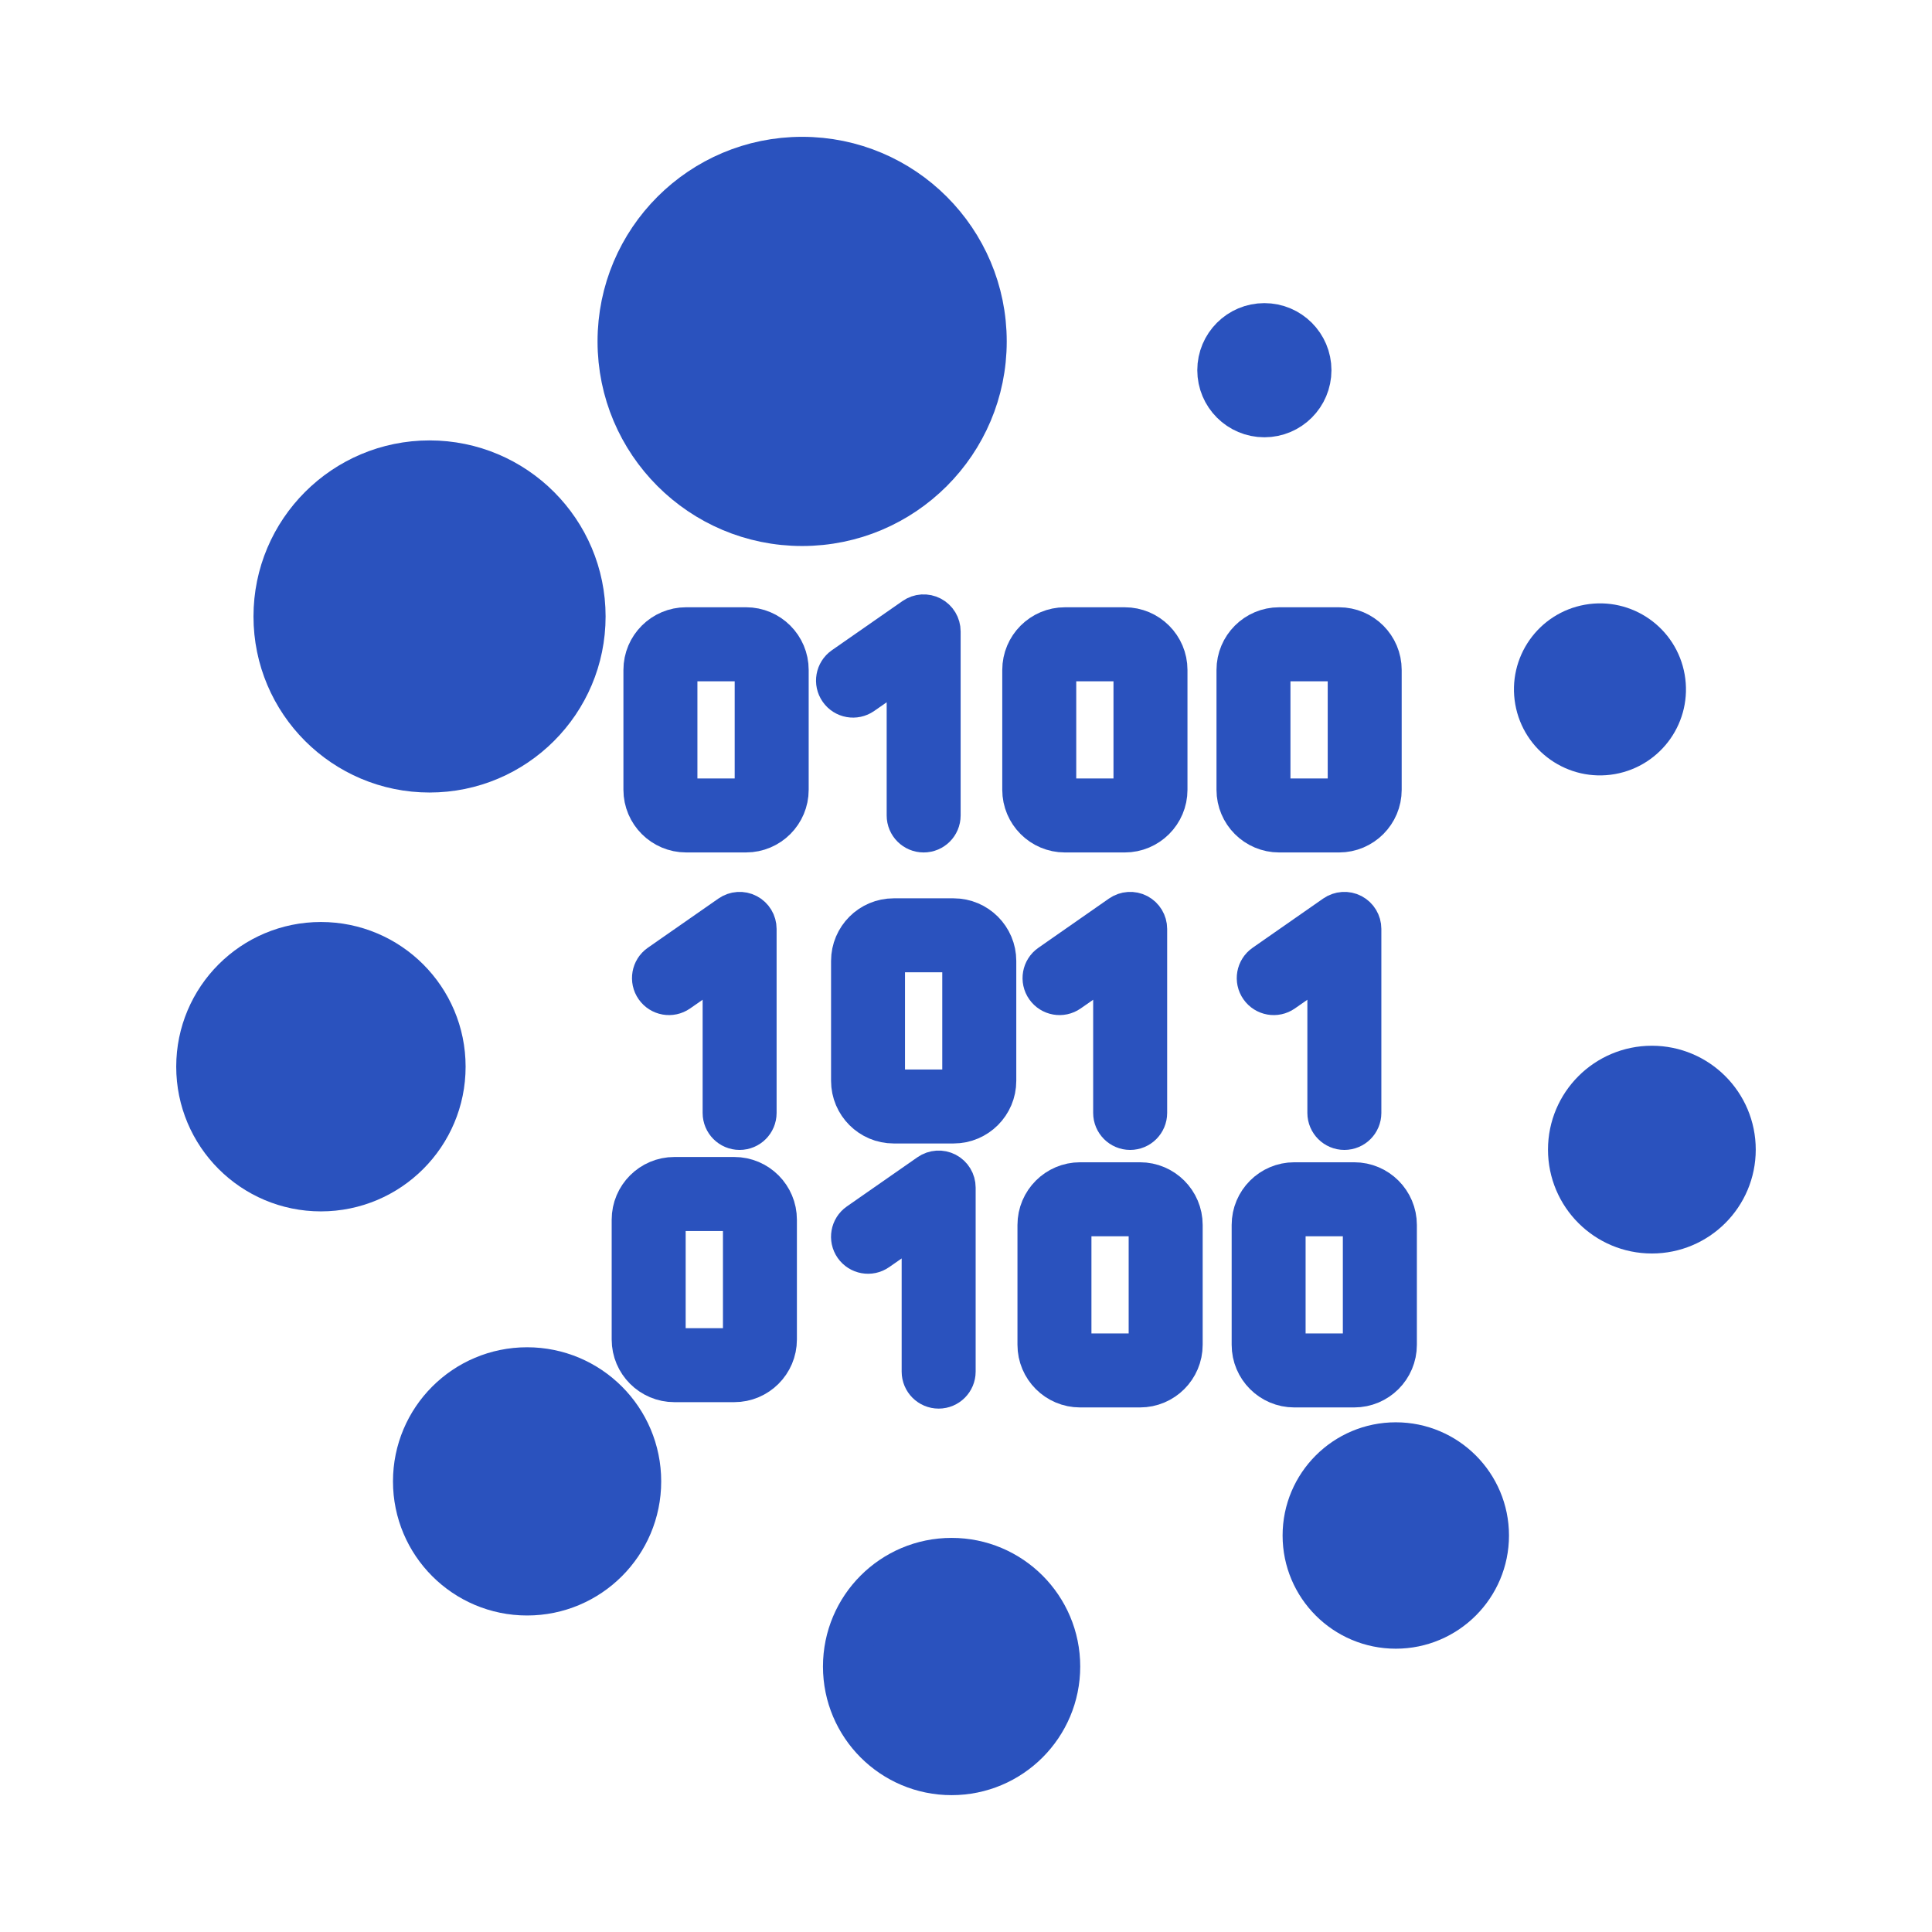
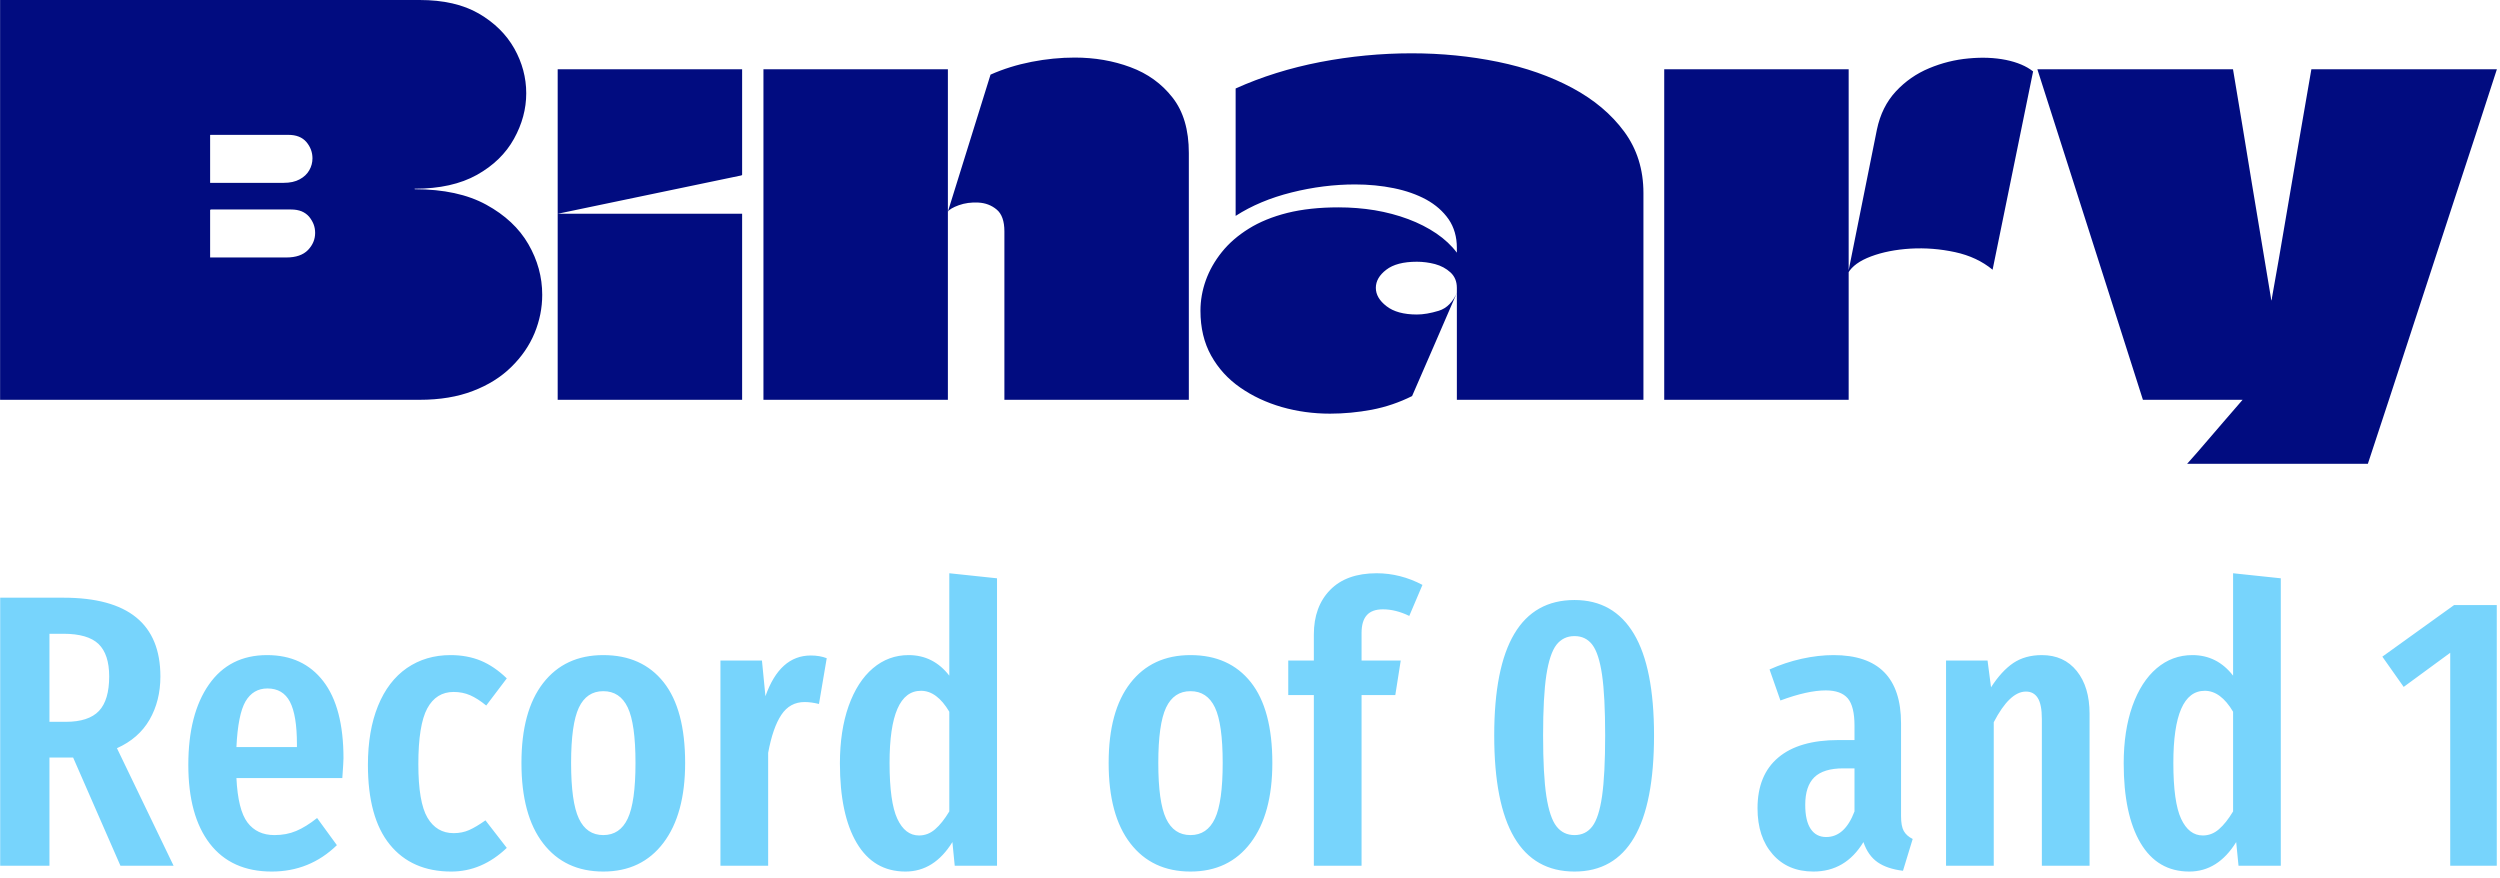
- <svg xmlns="http://www.w3.org/2000/svg" fill="#2A52BE" version="1.1" id="Capa_1" width="256px" height="256px" viewBox="-9.69 -9.69 116.30 116.30" xml:space="preserve" stroke="#2A52BE" stroke-width="2.908" transform="matrix(1, 0, 0, 1, 0, 0)rotate(0)">
-   <g id="SVGRepo_bgCarrier" stroke-width="0" />
-   <g id="SVGRepo_tracerCarrier" stroke-linecap="round" stroke-linejoin="round" />
-   <g id="SVGRepo_iconCarrier">
-     <g>
-       <g>
-         <circle cx="16.167" cy="27.419" r="9.144" />
-         <circle cx="9.628" cy="54.521" r="7.256" />
-         <circle cx="22.039" cy="79.484" r="6.619" />
-         <circle cx="47.593" cy="90.629" r="6.289" />
-         <circle cx="74.332" cy="82.742" r="5.36" />
-         <circle cx="89.747" cy="59.513" r="4.799" />
-         <path d="M87.269,35.476c2.024-0.357,3.377-2.288,3.02-4.313c-0.355-2.026-2.287-3.378-4.311-3.021 c-2.027,0.357-3.379,2.287-3.022,4.313C83.313,34.481,85.242,35.833,87.269,35.476z" />
-         <circle cx="66.421" cy="12.595" r="2.584" />
-         <circle cx="38.596" cy="10.862" r="10.862" />
-         <path d="M35.219,28.319h-3.607c-1.278,0-2.32,1.04-2.32,2.319v7.214c0,1.278,1.042,2.318,2.32,2.318h3.607 c1.279,0,2.317-1.04,2.317-2.318v-7.214C37.536,29.359,36.498,28.319,35.219,28.319z M35.99,37.853 c0,0.426-0.346,0.772-0.771,0.772h-3.607c-0.425,0-0.774-0.347-0.774-0.772v-7.214c0-0.426,0.35-0.772,0.774-0.772h3.607 c0.426,0,0.771,0.347,0.771,0.772V37.853z" />
-         <path d="M54.414,40.171h3.604c1.279,0,2.32-1.04,2.32-2.318v-7.214c0-1.279-1.041-2.319-2.32-2.319h-3.604 c-1.279,0-2.317,1.04-2.317,2.319v7.214C52.097,39.131,53.135,40.171,54.414,40.171z M53.642,30.639 c0-0.426,0.346-0.772,0.772-0.772h3.604c0.428,0,0.774,0.347,0.774,0.772v7.214c0,0.426-0.349,0.772-0.774,0.772h-3.604 c-0.427,0-0.772-0.347-0.772-0.772V30.639z" />
-         <path d="M50.033,55.372v-7.215c0-1.277-1.04-2.317-2.318-2.317h-3.608c-1.278,0-2.316,1.04-2.316,2.317v7.215 c0,1.278,1.038,2.317,2.316,2.317h3.608C48.993,57.689,50.033,56.65,50.033,55.372z M43.334,55.372v-7.215 c0-0.426,0.348-0.772,0.772-0.772h3.608c0.426,0,0.771,0.347,0.771,0.772v7.215c0,0.426-0.346,0.771-0.771,0.771h-3.608 C43.682,56.145,43.334,55.798,43.334,55.372z" />
-         <path d="M34.511,61.411h-3.607c-1.278,0-2.319,1.042-2.319,2.319v7.215c0,1.277,1.041,2.316,2.319,2.316h3.607 c1.278,0,2.316-1.039,2.316-2.316V63.73C36.827,62.453,35.789,61.411,34.511,61.411z M35.283,70.945 c0,0.426-0.346,0.771-0.772,0.771h-3.607c-0.426,0-0.773-0.346-0.773-0.771V63.73c0-0.427,0.348-0.772,0.773-0.772h3.607 c0.427,0,0.772,0.347,0.772,0.772V70.945z" />
-         <path d="M58.935,61.729h-3.607c-1.278,0-2.316,1.041-2.316,2.318v7.215c0,1.279,1.038,2.317,2.316,2.317h3.607 c1.278,0,2.318-1.038,2.318-2.317v-7.215C61.253,62.77,60.213,61.729,58.935,61.729z M59.706,71.262 c0,0.426-0.348,0.772-0.771,0.772h-3.607c-0.426,0-0.771-0.347-0.771-0.772v-7.215c0-0.426,0.348-0.771,0.771-0.771h3.607 c0.426,0,0.771,0.347,0.771,0.771V71.262z" />
-         <path d="M42.101,31.916l3.038-2.115v9.598c0,0.428,0.346,0.772,0.773,0.772c0.426,0,0.771-0.345,0.771-0.772v-11.08 c0-0.289-0.16-0.553-0.414-0.686c-0.258-0.135-0.565-0.114-0.8,0.051l-4.253,2.962c-0.35,0.245-0.436,0.727-0.19,1.077 C41.27,32.074,41.752,32.159,42.101,31.916z" />
-         <path d="M34.832,58.078c0.428,0,0.773-0.346,0.773-0.773V46.226c0-0.287-0.16-0.553-0.416-0.686 c-0.255-0.134-0.563-0.112-0.799,0.052l-4.252,2.963c-0.35,0.243-0.435,0.728-0.191,1.075c0.244,0.351,0.725,0.437,1.075,0.192 l3.038-2.115v9.598C34.061,57.732,34.404,58.078,34.832,58.078z" />
-         <path d="M46.814,73.65c0.428,0,0.773-0.348,0.773-0.773V61.798c0-0.287-0.16-0.553-0.416-0.687 c-0.256-0.133-0.563-0.112-0.8,0.053l-4.251,2.962c-0.351,0.243-0.436,0.728-0.192,1.076c0.245,0.349,0.726,0.436,1.076,0.192 l3.037-2.117v9.6C46.042,73.304,46.386,73.65,46.814,73.65z" />
-         <path d="M58.343,58.078c0.426,0,0.772-0.346,0.772-0.773V46.226c0-0.287-0.161-0.553-0.414-0.686 c-0.255-0.134-0.563-0.112-0.802,0.052l-4.248,2.963c-0.354,0.243-0.438,0.728-0.194,1.075c0.245,0.351,0.726,0.437,1.076,0.192 l3.036-2.115v9.598C57.569,57.732,57.916,58.078,58.343,58.078z" />
-         <path d="M70.916,40.171c1.278,0,2.317-1.04,2.317-2.318v-7.214c0-1.279-1.039-2.319-2.317-2.319H67.31 c-1.279,0-2.317,1.04-2.317,2.319v7.214c0,1.278,1.038,2.318,2.317,2.318H70.916z M66.537,37.853v-7.214 c0-0.426,0.346-0.772,0.771-0.772h3.607c0.426,0,0.773,0.347,0.773,0.772v7.214c0,0.426-0.349,0.772-0.773,0.772H67.31 C66.883,38.625,66.537,38.278,66.537,37.853z" />
-         <path d="M74.147,71.262v-7.215c0-1.277-1.039-2.318-2.318-2.318h-3.607c-1.277,0-2.316,1.041-2.316,2.318v7.215 c0,1.279,1.039,2.317,2.316,2.317h3.607C73.108,73.579,74.147,72.541,74.147,71.262z M67.449,71.262v-7.215 c0-0.426,0.348-0.771,0.772-0.771h3.606c0.426,0,0.772,0.347,0.772,0.771v7.215c0,0.426-0.348,0.772-0.772,0.772h-3.606 C67.797,72.034,67.449,71.688,67.449,71.262z" />
-         <path d="M71.237,58.078c0.427,0,0.772-0.346,0.772-0.773V46.226c0-0.287-0.161-0.553-0.413-0.686 c-0.256-0.134-0.564-0.112-0.802,0.052l-4.249,2.963c-0.352,0.243-0.438,0.728-0.193,1.075c0.244,0.351,0.726,0.437,1.075,0.192 l3.036-2.115v9.598C70.465,57.732,70.812,58.078,71.237,58.078z" />
+ <svg xmlns="http://www.w3.org/2000/svg" version="1.1" width="2000" height="702" viewBox="0 0 2000 702">
+   <g transform="matrix(1,0,0,1,-1.212121,-2.380406)">
+     <svg viewBox="0 0 396 139" data-background-color="#ffffff" preserveAspectRatio="xMidYMid meet" height="702" width="2000">
+       <g id="tight-bounds" transform="matrix(1,0,0,1,0.24,0.471334)">
+         <svg viewBox="0 0 395.52 138.057" height="138.057" width="395.52">
+           <g>
+             <svg viewBox="0 0 395.52 138.057" height="138.057" width="395.52">
+               <g>
+                 <svg viewBox="0 0 395.52 138.057" height="138.057" width="395.52">
+                   <g id="textblocktransform">
+                     <svg viewBox="0 0 395.52 138.057" height="138.057" width="395.52" id="textblock">
+                       <g>
+                         <svg viewBox="0 0 395.52 73.463" height="73.463" width="395.52">
+                           <g transform="matrix(1,0,0,1,0,0)">
+                             <svg width="395.52" viewBox="1 -37.5 234.19 43.5" height="73.463" data-palette-color="#010c80">
+                               <path d="M1-37.5L1-37.5 40.35-37.5Q43.7-37.5 45.9-36.23 48.1-34.95 49.23-32.95 50.35-30.95 50.35-28.75L50.35-28.75Q50.35-26.55 49.2-24.48 48.05-22.4 45.73-21.1 43.4-19.8 39.9-19.8L39.9-19.8Q39.9-19.8 39.88-19.8 39.85-19.8 39.88-19.78 39.9-19.75 39.9-19.75L39.9-19.75Q43.95-19.75 46.6-18.3 49.25-16.85 50.55-14.6 51.85-12.35 51.85-9.85L51.85-9.85Q51.85-8 51.13-6.25 50.4-4.5 48.95-3.08 47.5-1.65 45.35-0.83 43.2 0 40.35 0L40.35 0 1 0Q1-3.4 1-6.78 1-10.15 1-13.55 1-16.95 1-20.33 1-23.7 1-27.1L1-27.1Q1-29.7 1-32.3 1-34.9 1-37.5ZM20.7-17.8L20.7-17.8Q20.7-17.25 20.7-16.7 20.7-16.15 20.7-15.6L20.7-15.6Q20.7-15.2 20.7-14.83 20.7-14.45 20.7-14.1 20.7-13.75 20.7-13.4L20.7-13.4Q20.7-13.35 20.7-13.35 20.7-13.35 20.75-13.35L20.75-13.35 27.85-13.35Q29.2-13.35 29.88-14.05 30.55-14.75 30.55-15.65L30.55-15.65Q30.55-16.1 30.4-16.48 30.25-16.85 29.98-17.18 29.7-17.5 29.28-17.68 28.85-17.85 28.3-17.85L28.3-17.85 20.75-17.85Q20.75-17.85 20.73-17.82 20.7-17.8 20.7-17.8ZM28.05-24.85L20.75-24.85Q20.7-24.85 20.7-24.83 20.7-24.8 20.7-24.8L20.7-24.8Q20.7-24.5 20.7-24.13 20.7-23.75 20.7-23.38 20.7-23 20.7-22.6L20.7-22.6Q20.7-22.05 20.7-21.48 20.7-20.9 20.7-20.4L20.7-20.4Q20.7-20.35 20.7-20.35 20.7-20.35 20.75-20.35L20.75-20.35 27.6-20.35Q28.5-20.35 29.1-20.68 29.7-21 30-21.53 30.3-22.05 30.3-22.65L30.3-22.65Q30.3-23.5 29.73-24.18 29.15-24.85 28.05-24.85L28.05-24.85ZM70.6 0L53.3 0Q53.3-2.3 53.3-4.58 53.3-6.85 53.3-9.13 53.3-11.4 53.3-13.65L53.3-13.65Q53.3-14.6 53.3-15.55 53.3-16.5 53.3-17.45L53.3-17.45Q56.2-17.45 59.07-17.45 61.95-17.45 64.85-17.45 67.75-17.45 70.6-17.45L70.6-17.45Q70.6-14.55 70.6-11.65 70.6-8.75 70.6-5.83 70.6-2.9 70.6 0L70.6 0ZM53.3-17.45L53.3-17.45Q53.3-20.85 53.3-24.25 53.3-27.65 53.3-31L53.3-31 70.6-31Q70.6-29.35 70.6-27.7 70.6-26.05 70.6-24.4 70.6-22.75 70.6-21.1L70.6-21.1Q70.6-21.1 70.57-21.08 70.55-21.05 70.55-21.05L70.55-21.05Q66.25-20.15 61.92-19.25 57.6-18.35 53.3-17.45ZM112.5 0L95.2 0Q95.2-3.9 95.2-7.9 95.2-11.9 95.2-15.8L95.2-15.8Q95.2-17.25 94.47-17.85 93.75-18.45 92.75-18.5 91.75-18.55 90.92-18.25 90.1-17.95 89.9-17.65L89.9-17.65 93.9-30.5Q95.7-31.3 97.75-31.7 99.8-32.1 101.8-32.1L101.8-32.1Q104.6-32.1 107.02-31.2 109.45-30.3 110.97-28.35 112.5-26.4 112.5-23.15L112.5-23.15 112.5 0ZM89.9 0L72.6 0Q72.6-3.2 72.6-6.43 72.6-9.65 72.6-12.88 72.6-16.1 72.6-19.3L72.6-19.3Q72.6-22.25 72.6-25.18 72.6-28.1 72.6-31L72.6-31Q75.5-31 78.37-31 81.25-31 84.15-31 87.05-31 89.9-31L89.9-31Q89.9-29.2 89.9-27.58 89.9-25.95 89.9-24.33 89.9-22.7 89.9-21.08 89.9-19.45 89.9-17.65L89.9-17.65Q89.9-17 89.9-16.38 89.9-15.75 89.9-15.05L89.9-15.05Q89.9-11.35 89.9-7.45 89.9-3.55 89.9 0L89.9 0ZM116.89-29.2L116.89-29.2 116.89-17.25Q119.14-18.7 122.14-19.45 125.14-20.2 128.09-20.2L128.09-20.2Q129.99-20.2 131.72-19.85 133.44-19.5 134.77-18.78 136.09-18.05 136.87-16.93 137.64-15.8 137.64-14.25L137.64-14.25Q137.64-14.2 137.64-14.13 137.64-14.05 137.64-13.98 137.64-13.9 137.64-13.8L137.64-13.8Q136.89-14.8 135.72-15.6 134.54-16.4 133.07-16.95 131.59-17.5 129.94-17.78 128.29-18.05 126.54-18.05L126.54-18.05Q123.84-18.05 121.74-17.53 119.64-17 118.12-16.05 116.59-15.1 115.59-13.85 114.59-12.6 114.09-11.2 113.59-9.8 113.59-8.35L113.59-8.35Q113.59-5.95 114.59-4.15 115.59-2.35 117.32-1.15 119.04 0.05 121.22 0.68 123.39 1.3 125.74 1.3L125.74 1.3Q127.69 1.3 129.67 0.93 131.64 0.55 133.44-0.35L133.44-0.35Q134.49-2.8 135.57-5.25 136.64-7.7 137.69-10.15L137.69-10.15Q137.09-8.7 135.94-8.35 134.79-8 133.89-8L133.89-8Q132.04-8 131.04-8.78 130.04-9.55 130.04-10.5L130.04-10.5Q130.04-11.45 131.02-12.2 131.99-12.95 133.89-12.95L133.89-12.95Q134.74-12.95 135.59-12.73 136.44-12.5 137.04-11.95 137.64-11.4 137.64-10.5L137.64-10.5Q137.64-7.9 137.64-5.28 137.64-2.65 137.64 0L137.64 0Q139.39 0 141.14 0 142.89 0 144.64 0 146.39 0 148.14 0 149.89 0 151.64 0 153.39 0 155.14 0L155.14 0Q155.14-4.85 155.14-9.7 155.14-14.55 155.14-19.4L155.14-19.4Q155.14-22.7 153.34-25.15 151.54-27.6 148.47-29.25 145.39-30.9 141.49-31.7 137.59-32.5 133.39-32.5L133.39-32.5Q129.09-32.5 124.82-31.68 120.54-30.85 116.89-29.2ZM157.09-31L174.39-31Q174.39-28 174.39-24.98 174.39-21.95 174.39-18.93 174.39-15.9 174.39-12.85L174.39-12.85Q174.39-9.65 174.39-6.45 174.39-3.25 174.39 0L174.39 0 157.09 0Q157.09-4.95 157.09-9.9 157.09-14.85 157.09-19.8L157.09-19.8Q157.09-22.6 157.09-25.4 157.09-28.2 157.09-31L157.09-31ZM174.34-11.9L174.34-11.9 177.04-25.35Q177.49-27.5 178.82-28.93 180.14-30.35 181.94-31.1 183.74-31.85 185.64-32.02 187.54-32.2 189.14-31.88 190.74-31.55 191.69-30.8L191.69-30.8 187.89-12.2Q186.44-13.4 184.37-13.85 182.29-14.3 180.19-14.18 178.09-14.05 176.49-13.45 174.89-12.85 174.34-11.9ZM223.09 6L206.14 6Q207.04 5 207.89 4 208.74 3 209.61 2 210.49 1 211.34 0L211.34 0 201.99 0Q200.34-5.2 198.69-10.35 197.04-15.5 195.39-20.68 193.74-25.85 192.09-31L192.09-31 210.44-31Q211.34-25.65 212.21-20.3 213.09-14.95 213.99-9.6L213.99-9.6Q213.99-9.6 214.01-9.45 214.04-9.3 214.04-9.3L214.04-9.3Q214.04-9.3 214.06-9.38 214.09-9.45 214.09-9.5 214.09-9.55 214.09-9.55L214.09-9.55Q214.74-13.15 215.34-16.73 215.94-20.3 216.56-23.88 217.19-27.45 217.79-31L217.79-31 235.19-31Q233.19-24.8 231.16-18.65 229.14-12.5 227.14-6.35 225.14-0.2 223.09 6L223.09 6Z" opacity="1" transform="matrix(1,0,0,1,0,0)" fill="#010c80" class="wordmark-text-0" data-fill-palette-color="primary" id="text-0" />
+                             </svg>
+                           </g>
+                         </svg>
+                       </g>
+                       <g transform="matrix(1,0,0,1,0,90.8063)">
+                         <svg viewBox="0 0 395.52 47.251" height="47.251" width="395.52">
+                           <g transform="matrix(1,0,0,1,0,0)">
+                             <svg width="395.52" viewBox="3 -37.7 321.81 38.45" height="47.251" data-palette-color="#77d4fc">
+                               <path d="M25.35 0L18.5 0 12.4-13.95 11.8-13.95 9.35-13.95 9.35 0 3 0 3-34.55 11.15-34.55Q23.65-34.55 23.65-24.4L23.65-24.4Q23.65-21.25 22.25-18.82 20.85-16.4 18.05-15.15L18.05-15.15 25.35 0ZM11.45-18.55Q14.4-18.55 15.73-19.95 17.05-21.35 17.05-24.4L17.05-24.4Q17.05-27.25 15.68-28.58 14.3-29.9 11.15-29.9L11.15-29.9 9.35-29.9 9.35-18.55 11.45-18.55ZM47.25-13.85Q47.25-13.4 47.1-11.3L47.1-11.3 33.45-11.3Q33.65-7.2 34.87-5.58 36.1-3.95 38.35-3.95L38.35-3.95Q39.9-3.95 41.15-4.48 42.4-5 43.85-6.15L43.85-6.15 46.4-2.65Q42.9 0.75 38 0.75L38 0.75Q32.8 0.75 30.02-2.85 27.25-6.45 27.25-13L27.25-13Q27.25-19.55 29.9-23.35 32.55-27.15 37.4-27.15L37.4-27.15Q42.05-27.15 44.65-23.78 47.25-20.4 47.25-13.85L47.25-13.85ZM41.25-15.3L41.25-15.65Q41.25-19.4 40.35-21.13 39.45-22.85 37.45-22.85L37.45-22.85Q35.6-22.85 34.62-21.18 33.65-19.5 33.45-15.3L33.45-15.3 41.25-15.3ZM61.05-27.15Q63.2-27.15 64.95-26.43 66.7-25.7 68.3-24.15L68.3-24.15 65.65-20.65Q64.55-21.55 63.57-21.98 62.6-22.4 61.45-22.4L61.45-22.4Q59.2-22.4 58.05-20.28 56.9-18.15 56.9-13.1L56.9-13.1Q56.9-8.2 58.07-6.2 59.25-4.2 61.45-4.2L61.45-4.2Q62.55-4.2 63.45-4.6 64.35-5 65.55-5.85L65.55-5.85 68.3-2.3Q65.1 0.75 61.15 0.75L61.15 0.75Q56.05 0.75 53.22-2.73 50.4-6.2 50.4-13L50.4-13Q50.4-17.4 51.7-20.6 53-23.8 55.42-25.48 57.85-27.15 61.05-27.15L61.05-27.15ZM80.74-27.15Q85.74-27.15 88.52-23.65 91.29-20.15 91.29-13.25L91.29-13.25Q91.29-6.65 88.49-2.95 85.69 0.75 80.74 0.75L80.74 0.75Q75.79 0.75 72.99-2.88 70.19-6.5 70.19-13.25L70.19-13.25Q70.19-19.95 72.99-23.55 75.79-27.15 80.74-27.15L80.74-27.15ZM80.74-22.5Q78.59-22.5 77.59-20.38 76.59-18.25 76.59-13.25L76.59-13.25Q76.59-8.2 77.59-6.08 78.59-3.95 80.74-3.95L80.74-3.95Q82.89-3.95 83.89-6.08 84.89-8.2 84.89-13.25L84.89-13.25Q84.89-18.3 83.89-20.4 82.89-22.5 80.74-22.5L80.74-22.5ZM107.49-27.1Q108.64-27.1 109.54-26.75L109.54-26.75 108.54-20.85Q107.54-21.1 106.69-21.1L106.69-21.1Q104.79-21.1 103.69-19.45 102.59-17.8 101.99-14.55L101.99-14.55 101.99 0 95.84 0 95.84-26.45 101.19-26.45 101.64-21.85Q103.49-27.1 107.49-27.1L107.49-27.1ZM125.34-37.7L131.49-37.05 131.49 0 126.04 0 125.74-3.05Q123.39 0.75 119.69 0.75L119.69 0.75Q115.59 0.75 113.41-2.93 111.24-6.6 111.24-13.2L111.24-13.2Q111.24-17.4 112.36-20.58 113.49-23.75 115.49-25.45 117.49-27.15 120.09-27.15L120.09-27.15Q123.29-27.15 125.34-24.5L125.34-24.5 125.34-37.7ZM121.44-3.9Q122.59-3.9 123.51-4.7 124.44-5.5 125.34-7L125.34-7 125.34-19.85Q123.74-22.55 121.69-22.55L121.69-22.55Q117.64-22.55 117.64-13.25L117.64-13.25Q117.64-8.2 118.64-6.05 119.64-3.9 121.44-3.9L121.44-3.9ZM156.43-27.15Q161.43-27.15 164.21-23.65 166.98-20.15 166.98-13.25L166.98-13.25Q166.98-6.65 164.18-2.95 161.38 0.75 156.43 0.75L156.43 0.75Q151.48 0.75 148.68-2.88 145.88-6.5 145.88-13.25L145.88-13.25Q145.88-19.95 148.68-23.55 151.48-27.15 156.43-27.15L156.43-27.15ZM156.43-22.5Q154.28-22.5 153.28-20.38 152.28-18.25 152.28-13.25L152.28-13.25Q152.28-8.2 153.28-6.08 154.28-3.95 156.43-3.95L156.43-3.95Q158.58-3.95 159.58-6.08 160.58-8.2 160.58-13.25L160.58-13.25Q160.58-18.3 159.58-20.4 158.58-22.5 156.43-22.5L156.43-22.5ZM181.23-33.05Q179.83-33.05 179.16-32.3 178.48-31.55 178.48-30L178.48-30 178.48-26.45 183.53-26.45 182.83-22 178.48-22 178.48 0 172.33 0 172.33-22 169.03-22 169.03-26.45 172.33-26.45 172.33-29.8Q172.33-33.4 174.43-35.55 176.53-37.7 180.43-37.7L180.43-37.7Q183.48-37.7 186.33-36.2L186.33-36.2 184.63-32.2Q182.88-33.05 181.23-33.05L181.23-33.05ZM205.93-34.25Q210.98-34.25 213.58-29.9 216.18-25.55 216.18-16.8L216.18-16.8Q216.18 0.75 205.93 0.75L205.93 0.75Q195.58 0.75 195.58-16.8L195.58-16.8Q195.58-34.25 205.93-34.25L205.93-34.25ZM205.93-29.6Q204.48-29.6 203.6-28.48 202.73-27.35 202.3-24.58 201.88-21.8 201.88-16.8L201.88-16.8Q201.88-11.75 202.3-8.97 202.73-6.2 203.6-5.08 204.48-3.95 205.93-3.95L205.93-3.95Q207.38-3.95 208.23-5.08 209.08-6.2 209.48-8.97 209.88-11.75 209.88-16.8L209.88-16.8Q209.88-21.85 209.48-24.6 209.08-27.35 208.23-28.48 207.38-29.6 205.93-29.6L205.93-29.6ZM248.02-6.4Q248.02-5.1 248.37-4.48 248.72-3.85 249.52-3.45L249.52-3.45 248.27 0.65Q246.22 0.4 245-0.45 243.77-1.3 243.17-3.05L243.17-3.05Q240.87 0.75 236.72 0.75L236.72 0.75Q233.42 0.75 231.47-1.48 229.52-3.7 229.52-7.4L229.52-7.4Q229.52-11.7 232.2-13.95 234.87-16.2 239.97-16.2L239.97-16.2 242.02-16.2 242.02-18.05Q242.02-20.55 241.15-21.58 240.27-22.6 238.32-22.6L238.32-22.6Q235.97-22.6 232.47-21.3L232.47-21.3 231.07-25.3Q233.07-26.2 235.22-26.68 237.37-27.15 239.32-27.15L239.32-27.15Q248.02-27.15 248.02-18.35L248.02-18.35 248.02-6.4ZM238.37-3.7Q240.77-3.7 242.02-7L242.02-7 242.02-12.55 240.57-12.55Q238.02-12.55 236.84-11.4 235.67-10.25 235.67-7.85L235.67-7.85Q235.67-5.8 236.37-4.75 237.07-3.7 238.37-3.7L238.37-3.7ZM266.17-27.15Q269.02-27.15 270.67-25.1 272.32-23.05 272.32-19.6L272.32-19.6 272.32 0 266.17 0 266.17-18.9Q266.17-20.8 265.64-21.63 265.12-22.45 264.12-22.45L264.12-22.45Q262.02-22.45 259.97-18.5L259.97-18.5 259.97 0 253.82 0 253.82-26.45 259.17-26.45 259.62-23Q260.97-25.1 262.49-26.13 264.02-27.15 266.17-27.15L266.17-27.15ZM290.82-37.7L296.97-37.05 296.97 0 291.52 0 291.22-3.05Q288.87 0.75 285.17 0.75L285.17 0.75Q281.07 0.75 278.89-2.93 276.72-6.6 276.72-13.2L276.72-13.2Q276.72-17.4 277.84-20.58 278.97-23.75 280.97-25.45 282.97-27.15 285.57-27.15L285.57-27.15Q288.77-27.15 290.82-24.5L290.82-24.5 290.82-37.7ZM286.92-3.9Q288.07-3.9 288.99-4.7 289.92-5.5 290.82-7L290.82-7 290.82-19.85Q289.22-22.55 287.17-22.55L287.17-22.55Q283.12-22.55 283.12-13.25L283.12-13.25Q283.12-8.2 284.12-6.05 285.12-3.9 286.92-3.9L286.92-3.9ZM319.31-33.6L324.81-33.6 324.81 0 318.81 0 318.81-27.45 312.81-23.05 310.06-26.95 319.31-33.6Z" opacity="1" transform="matrix(1,0,0,1,0,0)" fill="#77d4fc" class="slogan-text-1" data-fill-palette-color="secondary" id="text-1" />
+                             </svg>
+                           </g>
+                         </svg>
+                       </g>
+                     </svg>
+                   </g>
+                 </svg>
+               </g>
+               <g />
+             </svg>
+           </g>
+           <defs />
+         </svg>
+         <rect width="395.52" height="138.057" fill="none" stroke="none" visibility="hidden" />
      </g>
-     </g>
+     </svg>
  </g>
</svg>
